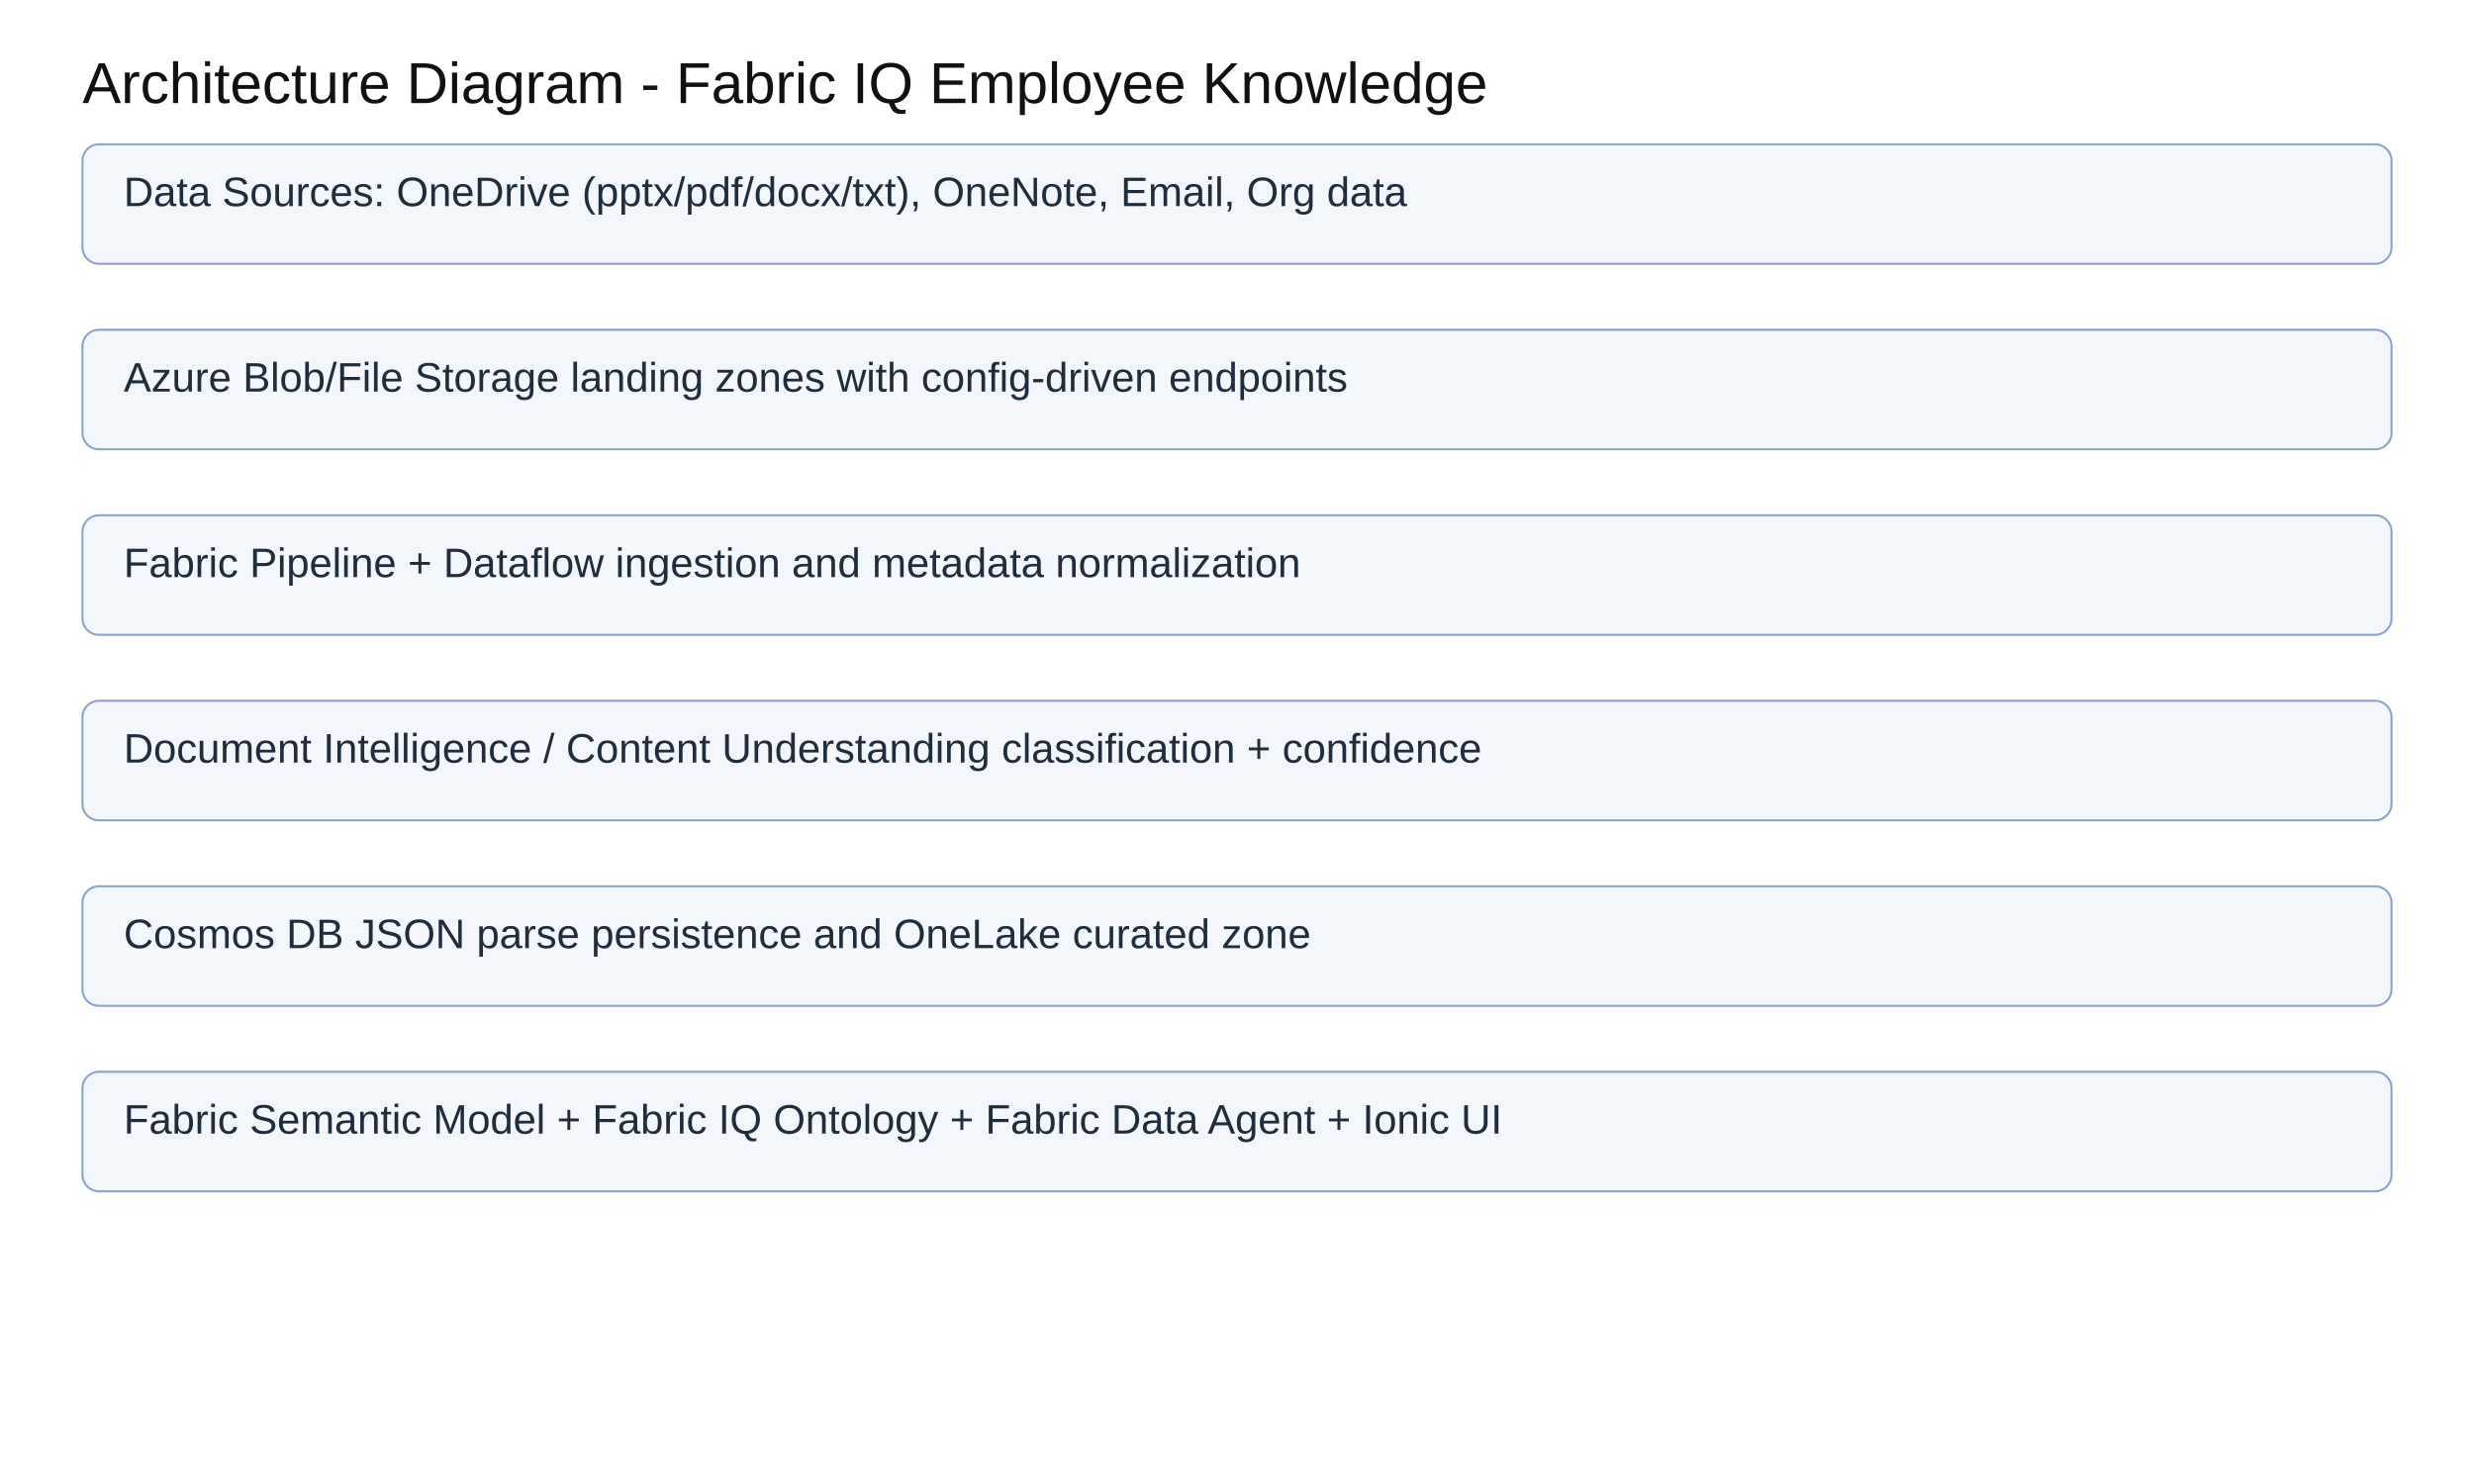
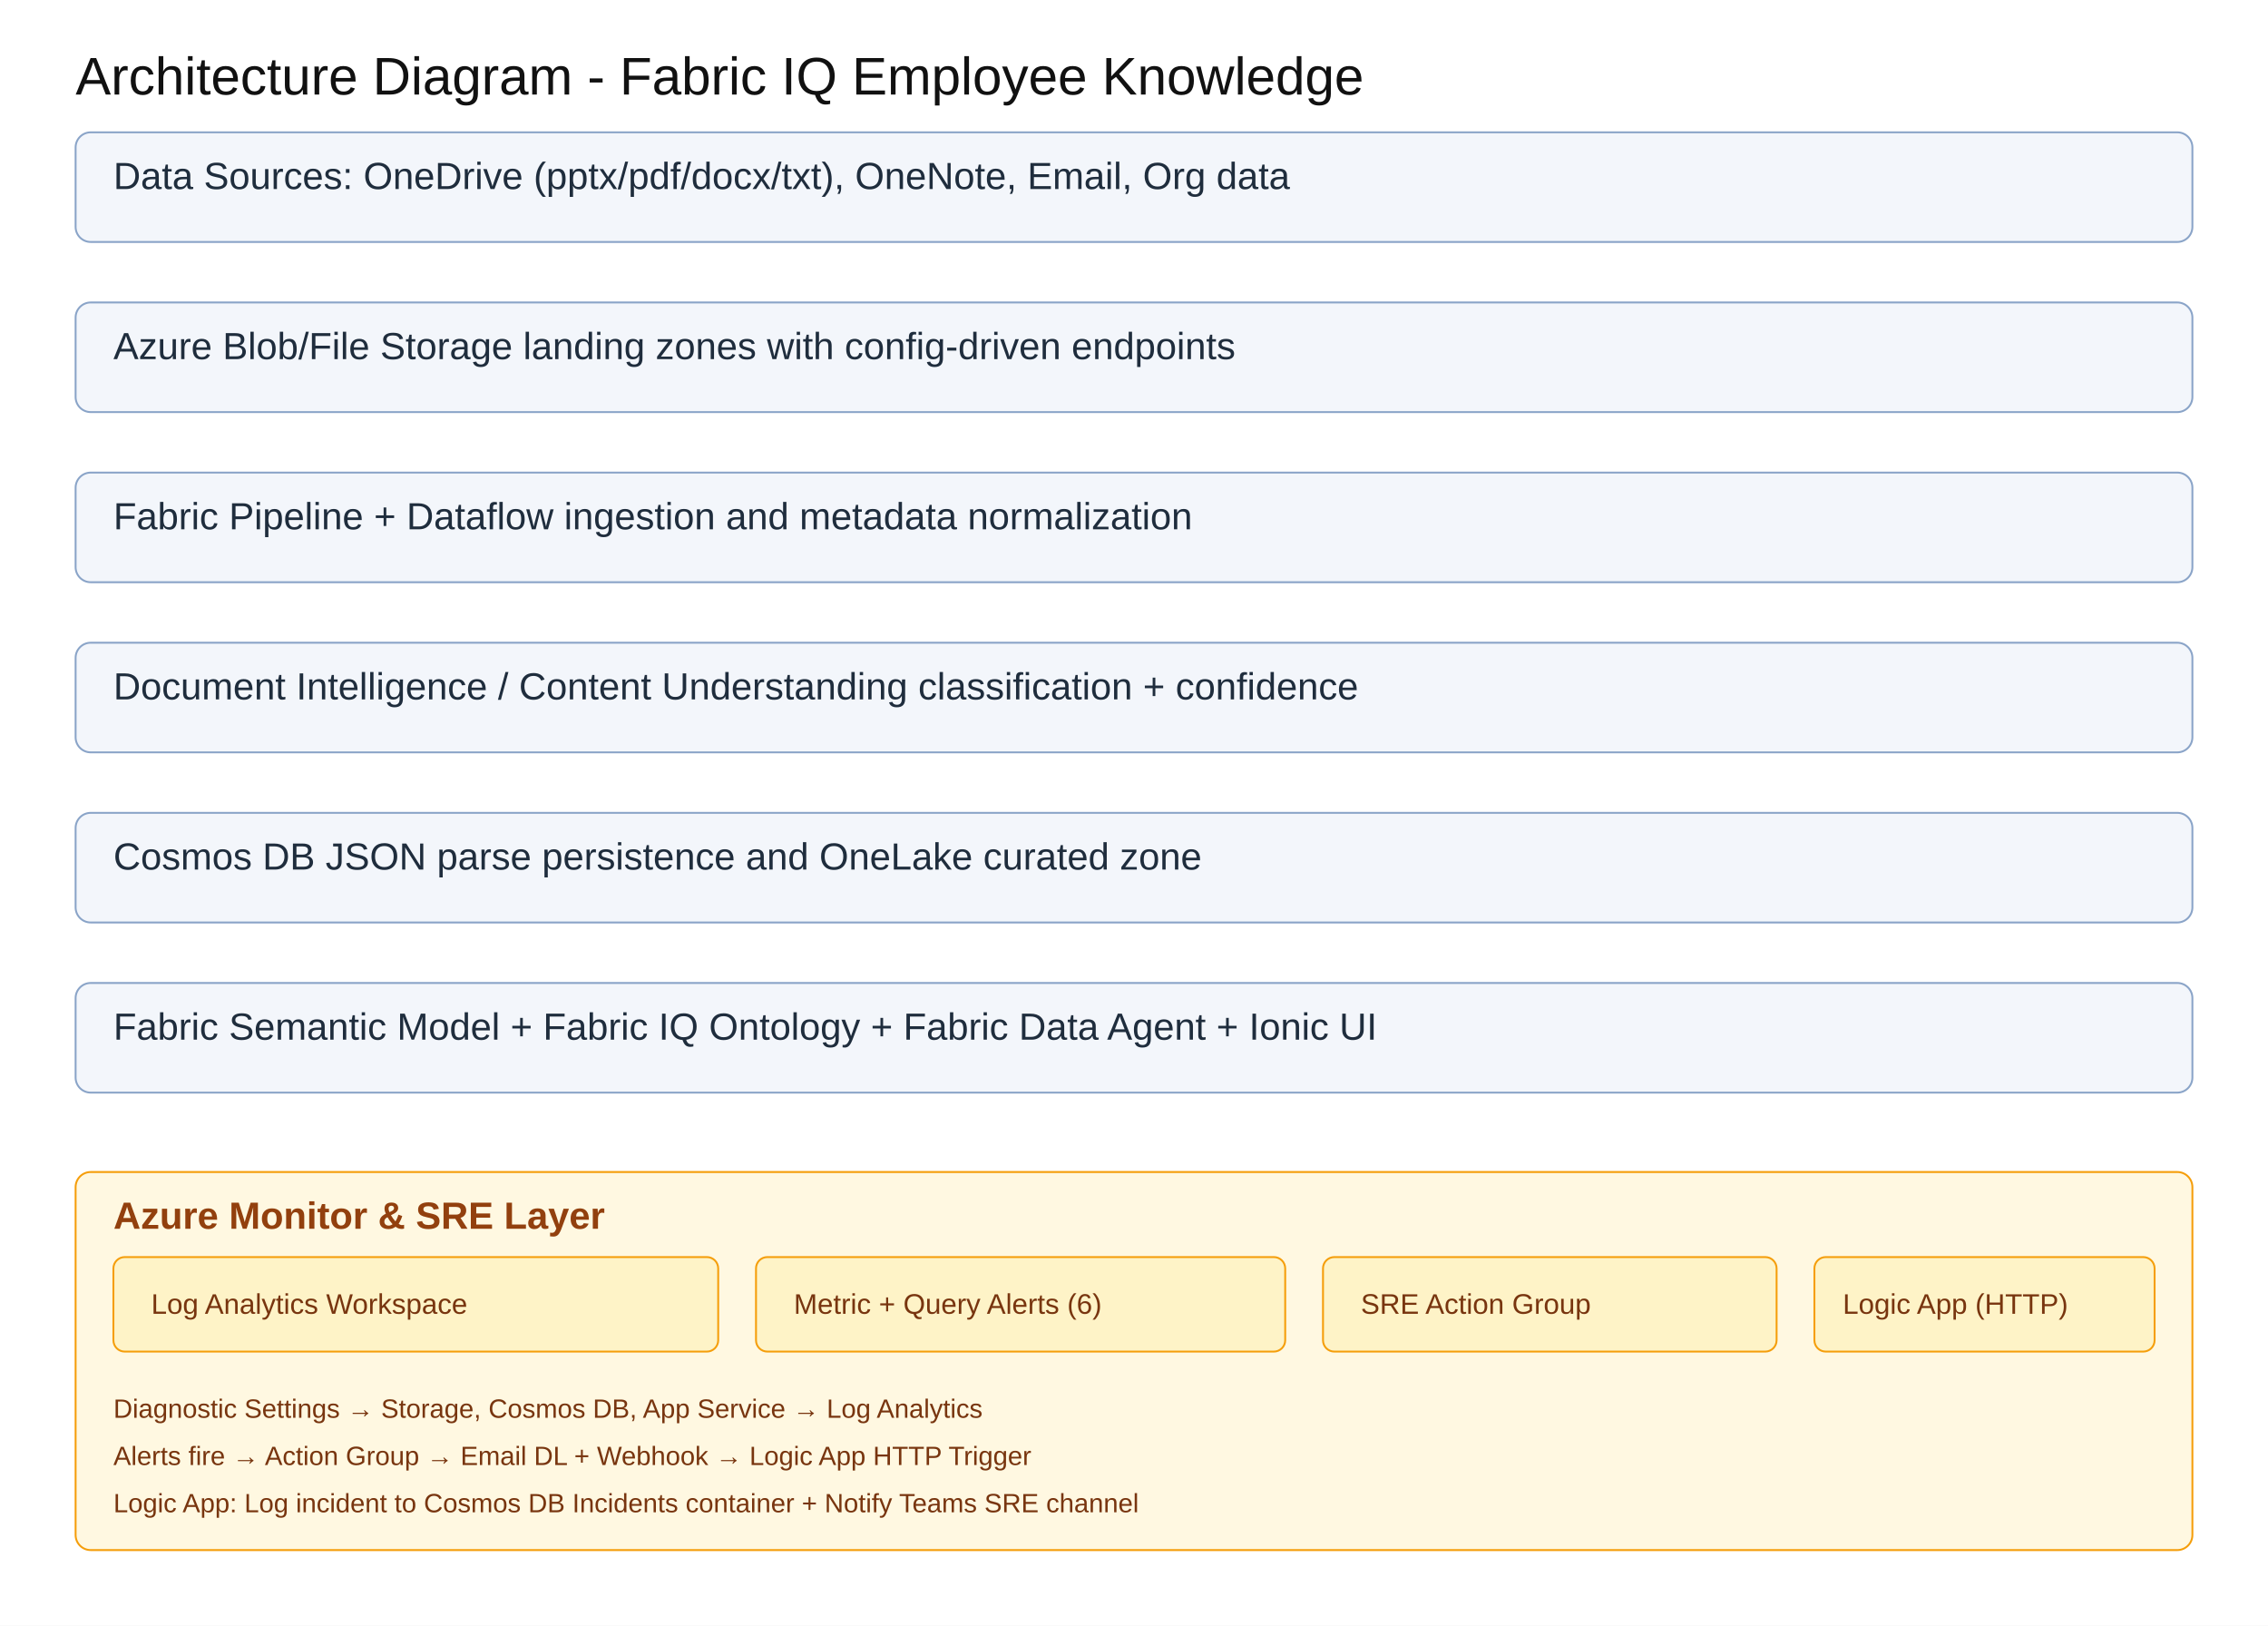
- <svg xmlns="http://www.w3.org/2000/svg" width="1200" height="720">
-   <rect width="1200" height="720" fill="white" />
+ <svg xmlns="http://www.w3.org/2000/svg" width="1200" height="860">
+   <rect width="1200" height="860" fill="white" />
  <text x="40" y="50" font-size="28" font-family="Arial" fill="#111">Architecture Diagram - Fabric IQ Employee Knowledge</text>
  <rect x="40" y="70" width="1120" height="58" fill="#f3f6fb" stroke="#8aa4c8" rx="8" />
  <text x="60" y="100" font-size="20" font-family="Arial" fill="#1f2d3d">Data Sources: OneDrive (pptx/pdf/docx/txt), OneNote, Email, Org data</text>
  <rect x="40" y="160" width="1120" height="58" fill="#f3f6fb" stroke="#8aa4c8" rx="8" />
  <text x="60" y="190" font-size="20" font-family="Arial" fill="#1f2d3d">Azure Blob/File Storage landing zones with config-driven endpoints</text>
  <rect x="40" y="250" width="1120" height="58" fill="#f3f6fb" stroke="#8aa4c8" rx="8" />
  <text x="60" y="280" font-size="20" font-family="Arial" fill="#1f2d3d">Fabric Pipeline + Dataflow ingestion and metadata normalization</text>
  <rect x="40" y="340" width="1120" height="58" fill="#f3f6fb" stroke="#8aa4c8" rx="8" />
  <text x="60" y="370" font-size="20" font-family="Arial" fill="#1f2d3d">Document Intelligence / Content Understanding classification + confidence</text>
  <rect x="40" y="430" width="1120" height="58" fill="#f3f6fb" stroke="#8aa4c8" rx="8" />
  <text x="60" y="460" font-size="20" font-family="Arial" fill="#1f2d3d">Cosmos DB JSON parse persistence and OneLake curated zone</text>
  <rect x="40" y="520" width="1120" height="58" fill="#f3f6fb" stroke="#8aa4c8" rx="8" />
  <text x="60" y="550" font-size="20" font-family="Arial" fill="#1f2d3d">Fabric Semantic Model + Fabric IQ Ontology + Fabric Data Agent + Ionic UI</text>
+   <rect x="40" y="620" width="1120" height="200" fill="#fff8e1" stroke="#f59e0b" rx="8" />
+   <text x="60" y="650" font-size="20" font-family="Arial" font-weight="bold" fill="#92400e">Azure Monitor &amp; SRE Layer</text>
+   <rect x="60" y="665" width="320" height="50" fill="#fef3c7" stroke="#f59e0b" rx="6" />
+   <text x="80" y="695" font-size="15" font-family="Arial" fill="#78350f">Log Analytics Workspace</text>
+   <rect x="400" y="665" width="280" height="50" fill="#fef3c7" stroke="#f59e0b" rx="6" />
+   <text x="420" y="695" font-size="15" font-family="Arial" fill="#78350f">Metric + Query Alerts (6)</text>
+   <rect x="700" y="665" width="240" height="50" fill="#fef3c7" stroke="#f59e0b" rx="6" />
+   <text x="720" y="695" font-size="15" font-family="Arial" fill="#78350f">SRE Action Group</text>
+   <rect x="960" y="665" width="180" height="50" fill="#fef3c7" stroke="#f59e0b" rx="6" />
+   <text x="975" y="695" font-size="15" font-family="Arial" fill="#78350f">Logic App (HTTP)</text>
+   <text x="60" y="750" font-size="14" font-family="Arial" fill="#78350f">Diagnostic Settings → Storage, Cosmos DB, App Service → Log Analytics</text>
+   <text x="60" y="775" font-size="14" font-family="Arial" fill="#78350f">Alerts fire → Action Group → Email DL + Webhook → Logic App HTTP Trigger</text>
+   <text x="60" y="800" font-size="14" font-family="Arial" fill="#78350f">Logic App: Log incident to Cosmos DB Incidents container + Notify Teams SRE channel</text>
</svg>
